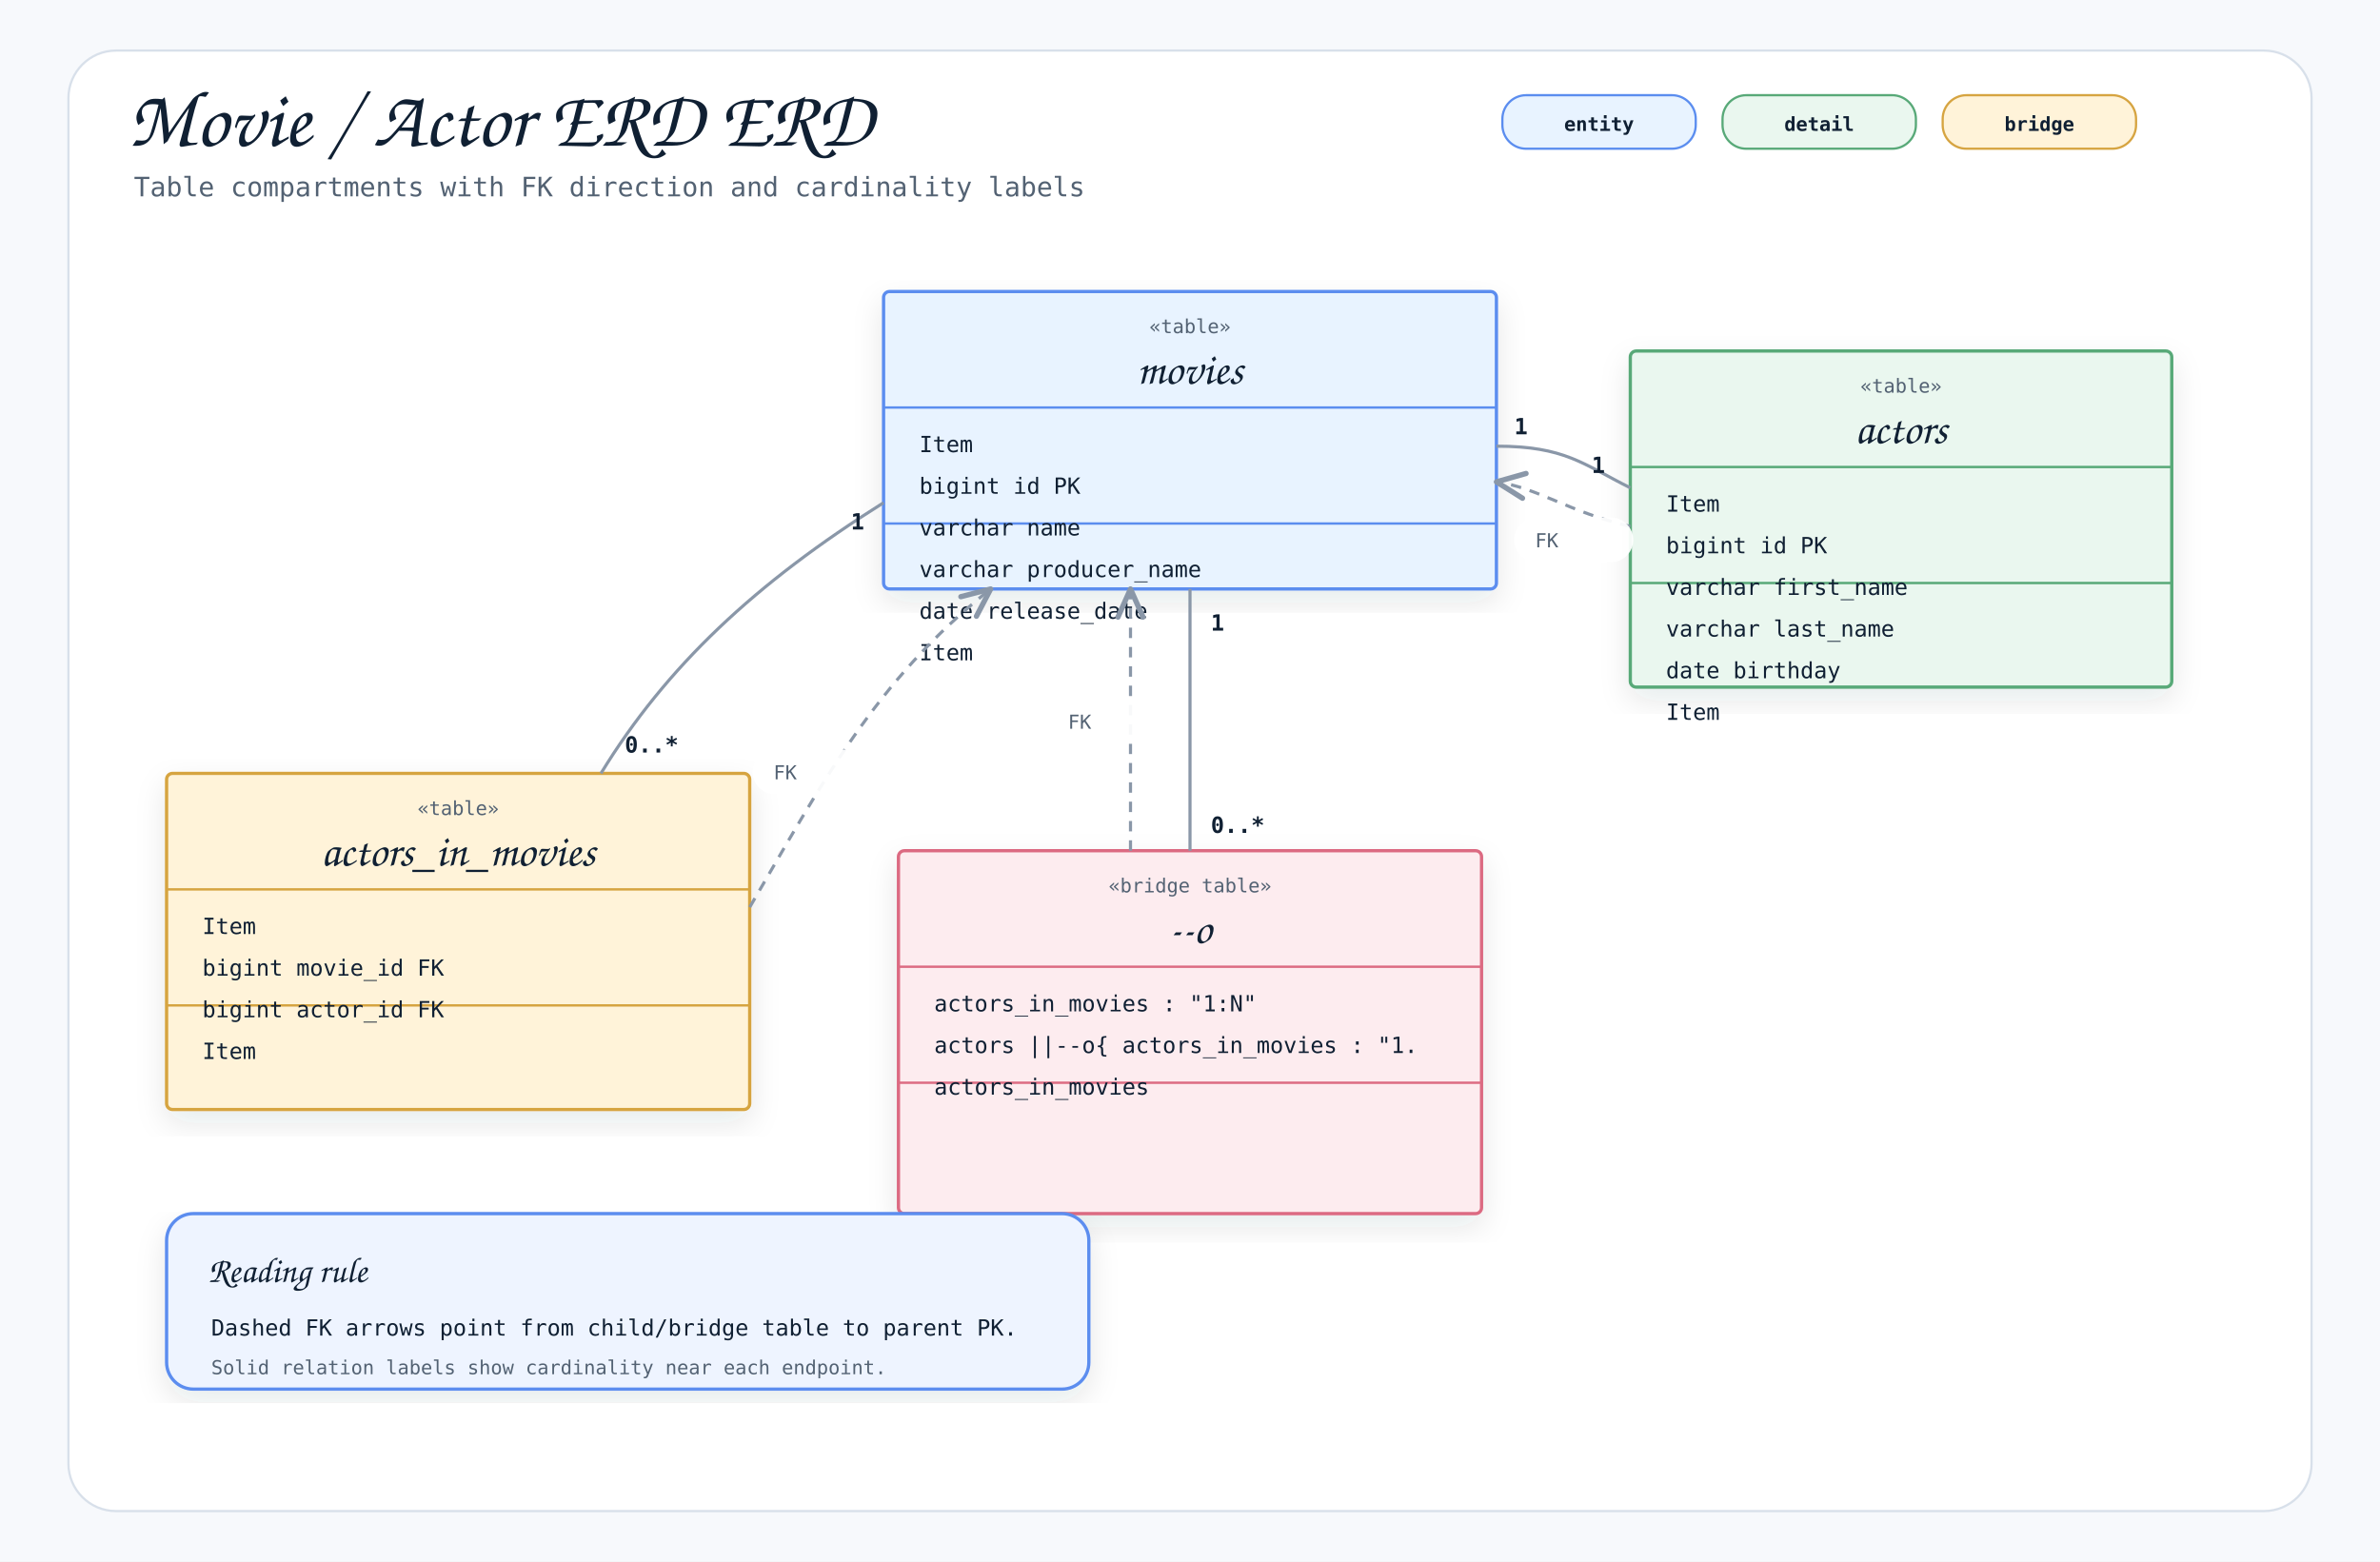
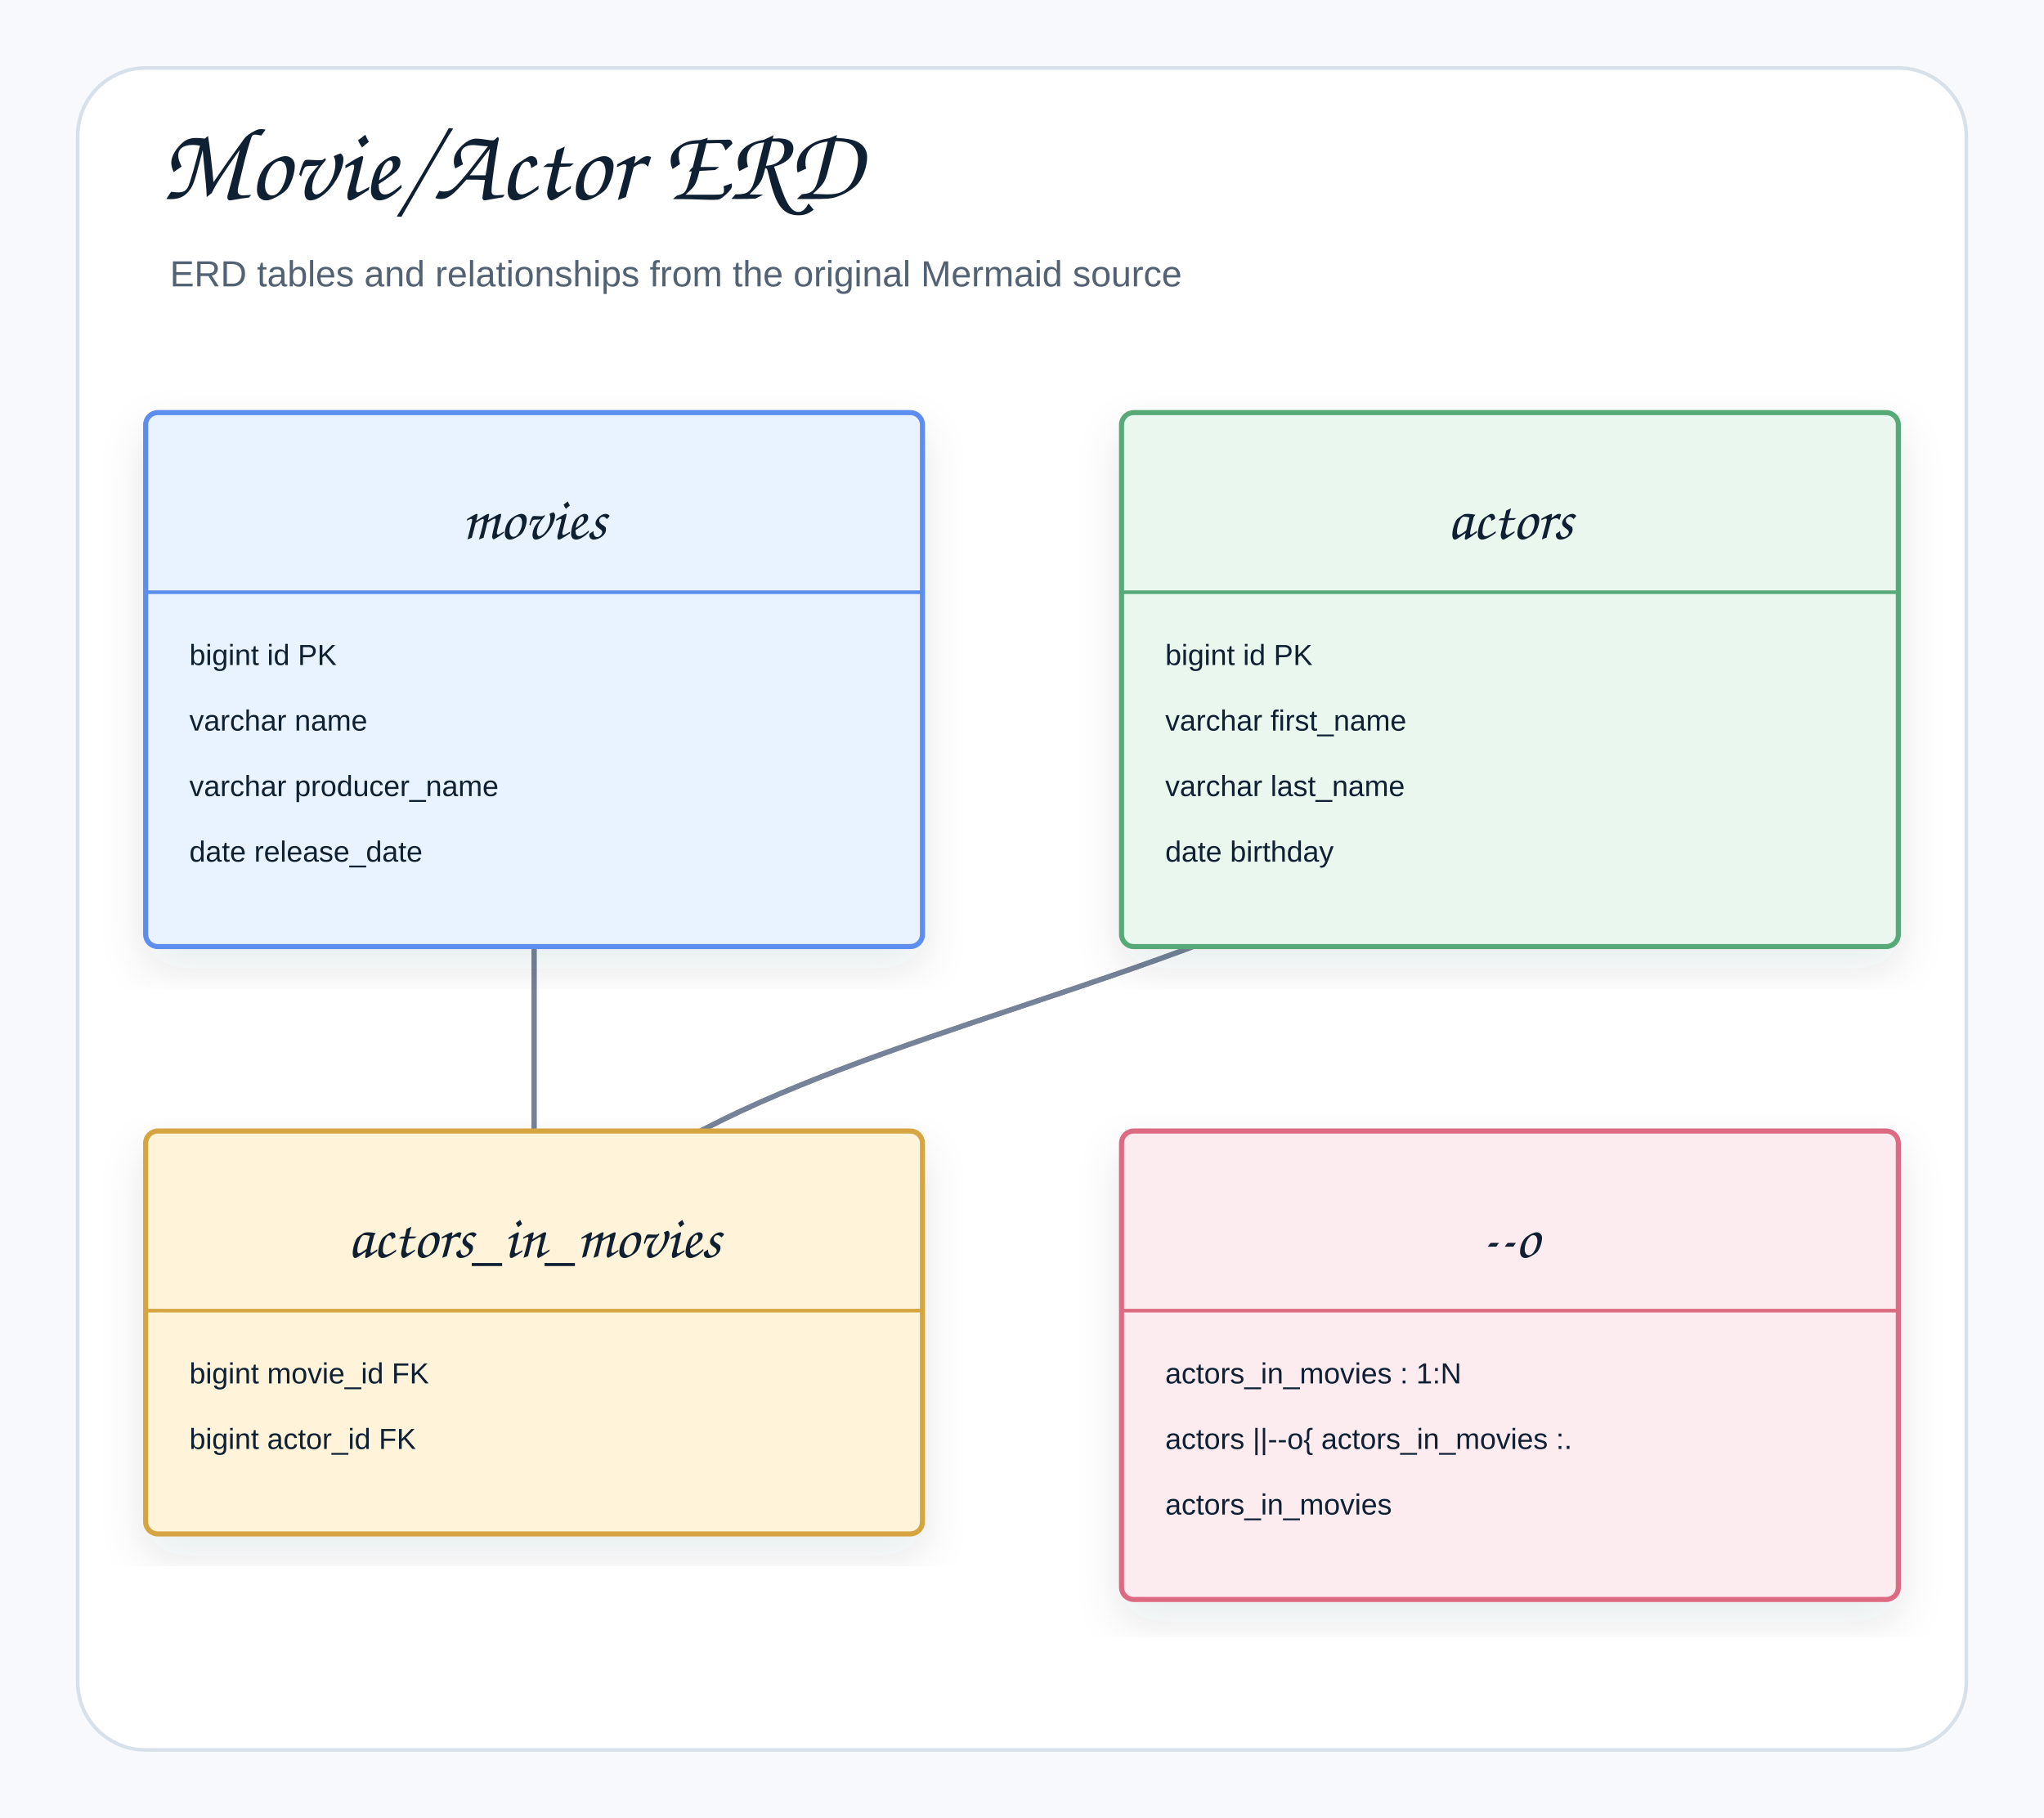
- <svg xmlns="http://www.w3.org/2000/svg" width="1600" height="1050" viewBox="0 0 1600 1050" role="img" aria-label="Movie / Actor ERD ERD">
+ <svg xmlns="http://www.w3.org/2000/svg" width="842" height="749" viewBox="0 0 842 749" role="img" aria-label="Movie/Actor ERD">
  <defs>
    <filter id="shadow" x="-8%" y="-8%" width="116%" height="116%">
-       <feDropShadow dx="0" dy="8" stdDeviation="10" flood-color="#1f2937" flood-opacity="0.10" />
+       <feDropShadow dx="0" dy="8" stdDeviation="9" flood-color="#1f2937" flood-opacity="0.10" />
    </filter>
    <marker id="openArrow" markerWidth="12" markerHeight="10" refX="10" refY="5" orient="auto" markerUnits="strokeWidth">
-       <path d="M 1 1 L 10 5 L 1 9" fill="none" stroke="#8a97a8" stroke-width="1.7" stroke-linecap="round" stroke-linejoin="round" />
+       <path d="M 1 1 L 10 5 L 1 9" fill="none" stroke="#758297" stroke-width="1.8" stroke-linecap="round" stroke-linejoin="round" />
    </marker>
    <marker id="inherit" markerWidth="14" markerHeight="12" refX="12" refY="6" orient="auto" markerUnits="strokeWidth">
-       <path d="M 0 1 L 12 6 L 0 11 Z" fill="#ffffff" stroke="#8a97a8" stroke-width="1.7" />
+       <path d="M 0 1 L 12 6 L 0 11 Z" fill="#ffffff" stroke="#758297" stroke-width="1.8" />
    </marker>
    <style>
-     .canvas { fill: #f7f9fc; }
-     .frame { fill: #ffffff; stroke: #d8e0ea; stroke-width: 1.5; }
-     .title { font-family: "Architects Daughter", "Comic Mono", cursive; font-size: 54px; font-weight: 400; fill: #102033; }
-     .subtitle { font-family: "Comic Mono", "SFMono-Regular", Menlo, Consolas, monospace; font-size: 18px; fill: #536273; }
-     .label { font-family: "Architects Daughter", "Comic Mono", cursive; font-size: 30px; font-weight: 400; fill: #102033; }
-     .smallLabel { font-family: "Architects Daughter", "Comic Mono", cursive; font-size: 24px; font-weight: 400; fill: #102033; }
-     .mono { font-family: "Comic Mono", "SFMono-Regular", Menlo, Consolas, monospace; font-size: 15px; fill: #102033; }
-     .small { font-family: "Comic Mono", "SFMono-Regular", Menlo, Consolas, monospace; font-size: 13px; fill: #536273; }
-     .strong { font-family: "Comic Mono", "SFMono-Regular", Menlo, Consolas, monospace; font-size: 15px; font-weight: 700; fill: #102033; }
-     .card { stroke-width: 2.2; filter: url(#shadow); }
-     .line { stroke: #8a97a8; stroke-width: 2.1; fill: none; marker-end: url(#openArrow); }
-     .softLine { stroke: #8a97a8; stroke-width: 2.1; fill: none; }
-     .dashed { stroke: #8a97a8; stroke-width: 2.1; stroke-dasharray: 7 6; fill: none; marker-end: url(#openArrow); }
-     .inheritLine { stroke: #8a97a8; stroke-width: 2.2; fill: none; marker-end: url(#inherit); }
-     .implLine { stroke: #8a97a8; stroke-width: 2.2; stroke-dasharray: 8 7; fill: none; marker-end: url(#inherit); }
-     .compartment { stroke-width: 1.6; fill: none; }
-     .chip { stroke-width: 1.5; rx: 16; }
-     .chipText { font-family: "Comic Mono", "SFMono-Regular", Menlo, Consolas, monospace; font-size: 13px; font-weight: 700; fill: #102033; }
+     .canvas{fill:#f7f9fc}.frame{fill:#fff;stroke:#d8e0ea;stroke-width:1.5}
+     .title{font-family:"Architects Daughter","Comic Sans MS","Comic Sans",cursive;font-size:43px;font-weight:400;fill:#102033}
+     .subtitle{font-family:"Comic Sans MS","Comic Sans","Comic Neue",Arial,sans-serif;font-size:15px;font-weight:400;fill:#536273}
+     .label{font-family:"Architects Daughter","Comic Sans MS","Comic Sans",cursive;font-size:25px;font-weight:400;fill:#102033}
+     .smallLabel{font-family:"Architects Daughter","Comic Sans MS","Comic Sans",cursive;font-size:21px;font-weight:400;fill:#102033}
+     .mono{font-family:"Comic Sans MS","Comic Sans","Comic Neue",Arial,sans-serif;font-size:12px;font-weight:400;fill:#102033}
+     .small{font-family:"Comic Sans MS","Comic Sans","Comic Neue",Arial,sans-serif;font-size:12px;font-weight:400;fill:#536273}
+     .strong{font-family:"Comic Sans MS","Comic Sans","Comic Neue",Arial,sans-serif;font-size:13px;font-weight:400;fill:#102033}
+     .card{stroke-width:2.1;filter:url(#shadow)}.compartment{stroke-width:1.5;fill:none}
+     .line{stroke:#758297;stroke-width:2.1;fill:none;marker-end:url(#openArrow)}
+     .plainLine{stroke:#758297;stroke-width:2.1;fill:none}
+     .dashed{stroke:#758297;stroke-width:2.1;stroke-dasharray:7 6;fill:none;marker-end:url(#openArrow)}
+     .inheritLine{stroke:#758297;stroke-width:2.2;fill:none;marker-end:url(#inherit)}
+     .implLine{stroke:#758297;stroke-width:2.2;stroke-dasharray:8 7;fill:none;marker-end:url(#inherit)}
  </style>
  </defs>
-   <rect class="canvas" width="1600" height="1050" />
-   <rect class="frame" x="46" y="34" width="1508" height="982" rx="32" />
-   <text class="title" x="86" y="98">Movie / Actor ERD ERD</text>
-   <text class="subtitle" x="90" y="132">Table compartments with FK direction and cardinality labels</text>
-   <rect class="chip" x="1010" y="64" width="130" height="36" fill="#e8f3ff" stroke="#5b8def" />
-   <text class="chipText" x="1075" y="88" text-anchor="middle">entity</text>
-   <rect class="chip" x="1158" y="64" width="130" height="36" fill="#eaf7ef" stroke="#58a978" />
-   <text class="chipText" x="1223" y="88" text-anchor="middle">detail</text>
-   <rect class="chip" x="1306" y="64" width="130" height="36" fill="#fff3d9" stroke="#d6a441" />
-   <text class="chipText" x="1371" y="88" text-anchor="middle">bridge</text>
-   <g transform="translate(594,196)">
-     <rect class="card" x="0" y="0" width="412" height="200" rx="4" fill="#e8f3ff" stroke="#5b8def" />
-     <line class="compartment" x1="0" y1="78" x2="412" y2="78" stroke="#5b8def" />
-     <line class="compartment" x1="0" y1="156" x2="412" y2="156" stroke="#5b8def" />
-     <text class="small" x="206" y="28" text-anchor="middle">«table»</text>
-     <text class="label" x="206" y="62" text-anchor="middle">movies</text>
-     <text class="mono" x="24" y="108">Item</text>
-     <text class="mono" x="24" y="136">bigint id PK</text>
-     <text class="mono" x="24" y="164">varchar name</text>
-     <text class="mono" x="24" y="192">varchar producer_name</text>
-     <text class="mono" x="24" y="220">date release_date</text>
-     <text class="mono" x="24" y="248">Item</text>
+   <rect class="canvas" width="842" height="749" />
+   <rect class="frame" x="32" y="28" width="778" height="693" rx="28" />
+   <text class="title" x="66" y="82">Movie/Actor ERD</text>
+   <text class="subtitle" x="70" y="118">ERD tables and relationships from the original Mermaid source</text>
+   <path class="line" d="M220 549 C220 414.5 622 414.5 622 280" />
+   <path class="line" d="M220 549 C220 414.5 220 414.5 220 280" />
+   <path class="line" d="M622 280 C622 414.5 220 414.5 220 549" />
+   <path class="line" d="M220 280 C220 414.5 220 414.5 220 549" />
+   <g transform="translate(60,170)">
+     <rect class="card" x="0" y="0" width="320" height="220" rx="5" fill="#E8F3FF" stroke="#5B8DEF" />
+     <line class="compartment" x1="0" y1="74" x2="320" y2="74" stroke="#5B8DEF" />
+     <text class="label" x="160" y="52" text-anchor="middle">movies</text>
+     <text class="mono" x="18" y="104">bigint id PK</text>
+     <text class="mono" x="18" y="131">varchar name</text>
+     <text class="mono" x="18" y="158">varchar producer_name</text>
+     <text class="mono" x="18" y="185">date release_date</text>
  </g>
-   <g transform="translate(1096,236)">
-     <rect class="card" x="0" y="0" width="364" height="226" rx="4" fill="#eaf7ef" stroke="#58a978" />
-     <line class="compartment" x1="0" y1="78" x2="364" y2="78" stroke="#58a978" />
-     <line class="compartment" x1="0" y1="156" x2="364" y2="156" stroke="#58a978" />
-     <text class="small" x="182" y="28" text-anchor="middle">«table»</text>
-     <text class="label" x="182" y="62" text-anchor="middle">actors</text>
-     <text class="mono" x="24" y="108">Item</text>
-     <text class="mono" x="24" y="136">bigint id PK</text>
-     <text class="mono" x="24" y="164">varchar first_name</text>
-     <text class="mono" x="24" y="192">varchar last_name</text>
-     <text class="mono" x="24" y="220">date birthday</text>
-     <text class="mono" x="24" y="248">Item</text>
+   <g transform="translate(462,170)">
+     <rect class="card" x="0" y="0" width="320" height="220" rx="5" fill="#EAF7EF" stroke="#58A978" />
+     <line class="compartment" x1="0" y1="74" x2="320" y2="74" stroke="#58A978" />
+     <text class="label" x="160" y="52" text-anchor="middle">actors</text>
+     <text class="mono" x="18" y="104">bigint id PK</text>
+     <text class="mono" x="18" y="131">varchar first_name</text>
+     <text class="mono" x="18" y="158">varchar last_name</text>
+     <text class="mono" x="18" y="185">date birthday</text>
  </g>
-   <g transform="translate(112,520)">
-     <rect class="card" x="0" y="0" width="392" height="226" rx="4" fill="#fff3d9" stroke="#d6a441" />
-     <line class="compartment" x1="0" y1="78" x2="392" y2="78" stroke="#d6a441" />
-     <line class="compartment" x1="0" y1="156" x2="392" y2="156" stroke="#d6a441" />
-     <text class="small" x="196" y="28" text-anchor="middle">«table»</text>
-     <text class="label" x="196" y="62" text-anchor="middle">actors_in_movies</text>
-     <text class="mono" x="24" y="108">Item</text>
-     <text class="mono" x="24" y="136">bigint movie_id FK</text>
-     <text class="mono" x="24" y="164">bigint actor_id FK</text>
-     <text class="mono" x="24" y="192">Item</text>
+   <g transform="translate(60,466)">
+     <rect class="card" x="0" y="0" width="320" height="166" rx="5" fill="#FFF3D9" stroke="#D6A441" />
+     <line class="compartment" x1="0" y1="74" x2="320" y2="74" stroke="#D6A441" />
+     <text class="label" x="160" y="52" text-anchor="middle">actors_in_movies</text>
+     <text class="mono" x="18" y="104">bigint movie_id FK</text>
+     <text class="mono" x="18" y="131">bigint actor_id FK</text>
  </g>
-   <g transform="translate(604,572)">
-     <rect class="card" x="0" y="0" width="392" height="244" rx="4" fill="#fdecef" stroke="#dc6b82" />
-     <line class="compartment" x1="0" y1="78" x2="392" y2="78" stroke="#dc6b82" />
-     <line class="compartment" x1="0" y1="156" x2="392" y2="156" stroke="#dc6b82" />
-     <text class="small" x="196" y="28" text-anchor="middle">«bridge table»</text>
-     <text class="label" x="196" y="62" text-anchor="middle">--o</text>
-     <text class="mono" x="24" y="108">actors_in_movies : "1:N"</text>
-     <text class="mono" x="24" y="136">actors ||--o{ actors_in_movies : "1.</text>
-     <text class="mono" x="24" y="164">actors_in_movies</text>
-   </g>
-   <path class="softLine" d="M1006 300 C1052 300 1064 312 1096 328" />
-   <text class="strong" x="1018" y="292">1</text>
-   <text class="strong" x="1070" y="318">1</text>
-   <path class="dashed" d="M1096 354 C1054 344 1034 328 1006 324" />
-   <rect x="1018" y="348" width="80" height="30" rx="15" fill="#ffffff" opacity="0.94" />
-   <text class="small" x="1032" y="368">FK</text>
-   <path class="softLine" d="M594 338 C508 392 448 448 404 520" />
-   <text class="strong" x="572" y="356">1</text>
-   <text class="strong" x="420" y="506">0..*</text>
-   <path class="dashed" d="M504 610 C552 528 588 458 666 396" />
-   <rect x="506" y="504" width="92" height="30" rx="15" fill="#ffffff" opacity="0.94" />
-   <text class="small" x="520" y="524">FK</text>
-   <path class="softLine" d="M800 396 L800 572" />
-   <text class="strong" x="814" y="424">1</text>
-   <text class="strong" x="814" y="560">0..*</text>
-   <path class="dashed" d="M760 572 L760 396" />
-   <rect x="704" y="470" width="92" height="30" rx="15" fill="#ffffff" opacity="0.94" />
-   <text class="small" x="718" y="490">FK</text>
-   <g transform="translate(112,816)">
-     <rect class="card" x="0" y="0" width="620" height="118" rx="18" fill="#eef4ff" stroke="#5b8def" />
-     <text class="smallLabel" x="28" y="46">Reading rule</text>
-     <text class="mono" x="30" y="82">Dashed FK arrows point from child/bridge table to parent PK.</text>
-     <text class="small" x="30" y="108">Solid relation labels show cardinality near each endpoint.</text>
+   <g transform="translate(462,466)">
+     <rect class="card" x="0" y="0" width="320" height="193" rx="5" fill="#FDECEF" stroke="#DC6B82" />
+     <line class="compartment" x1="0" y1="74" x2="320" y2="74" stroke="#DC6B82" />
+     <text class="label" x="160" y="52" text-anchor="middle">--o</text>
+     <text class="mono" x="18" y="104">actors_in_movies : 1:N</text>
+     <text class="mono" x="18" y="131">actors ||--o{ actors_in_movies :.</text>
+     <text class="mono" x="18" y="158">actors_in_movies</text>
  </g>
</svg>
